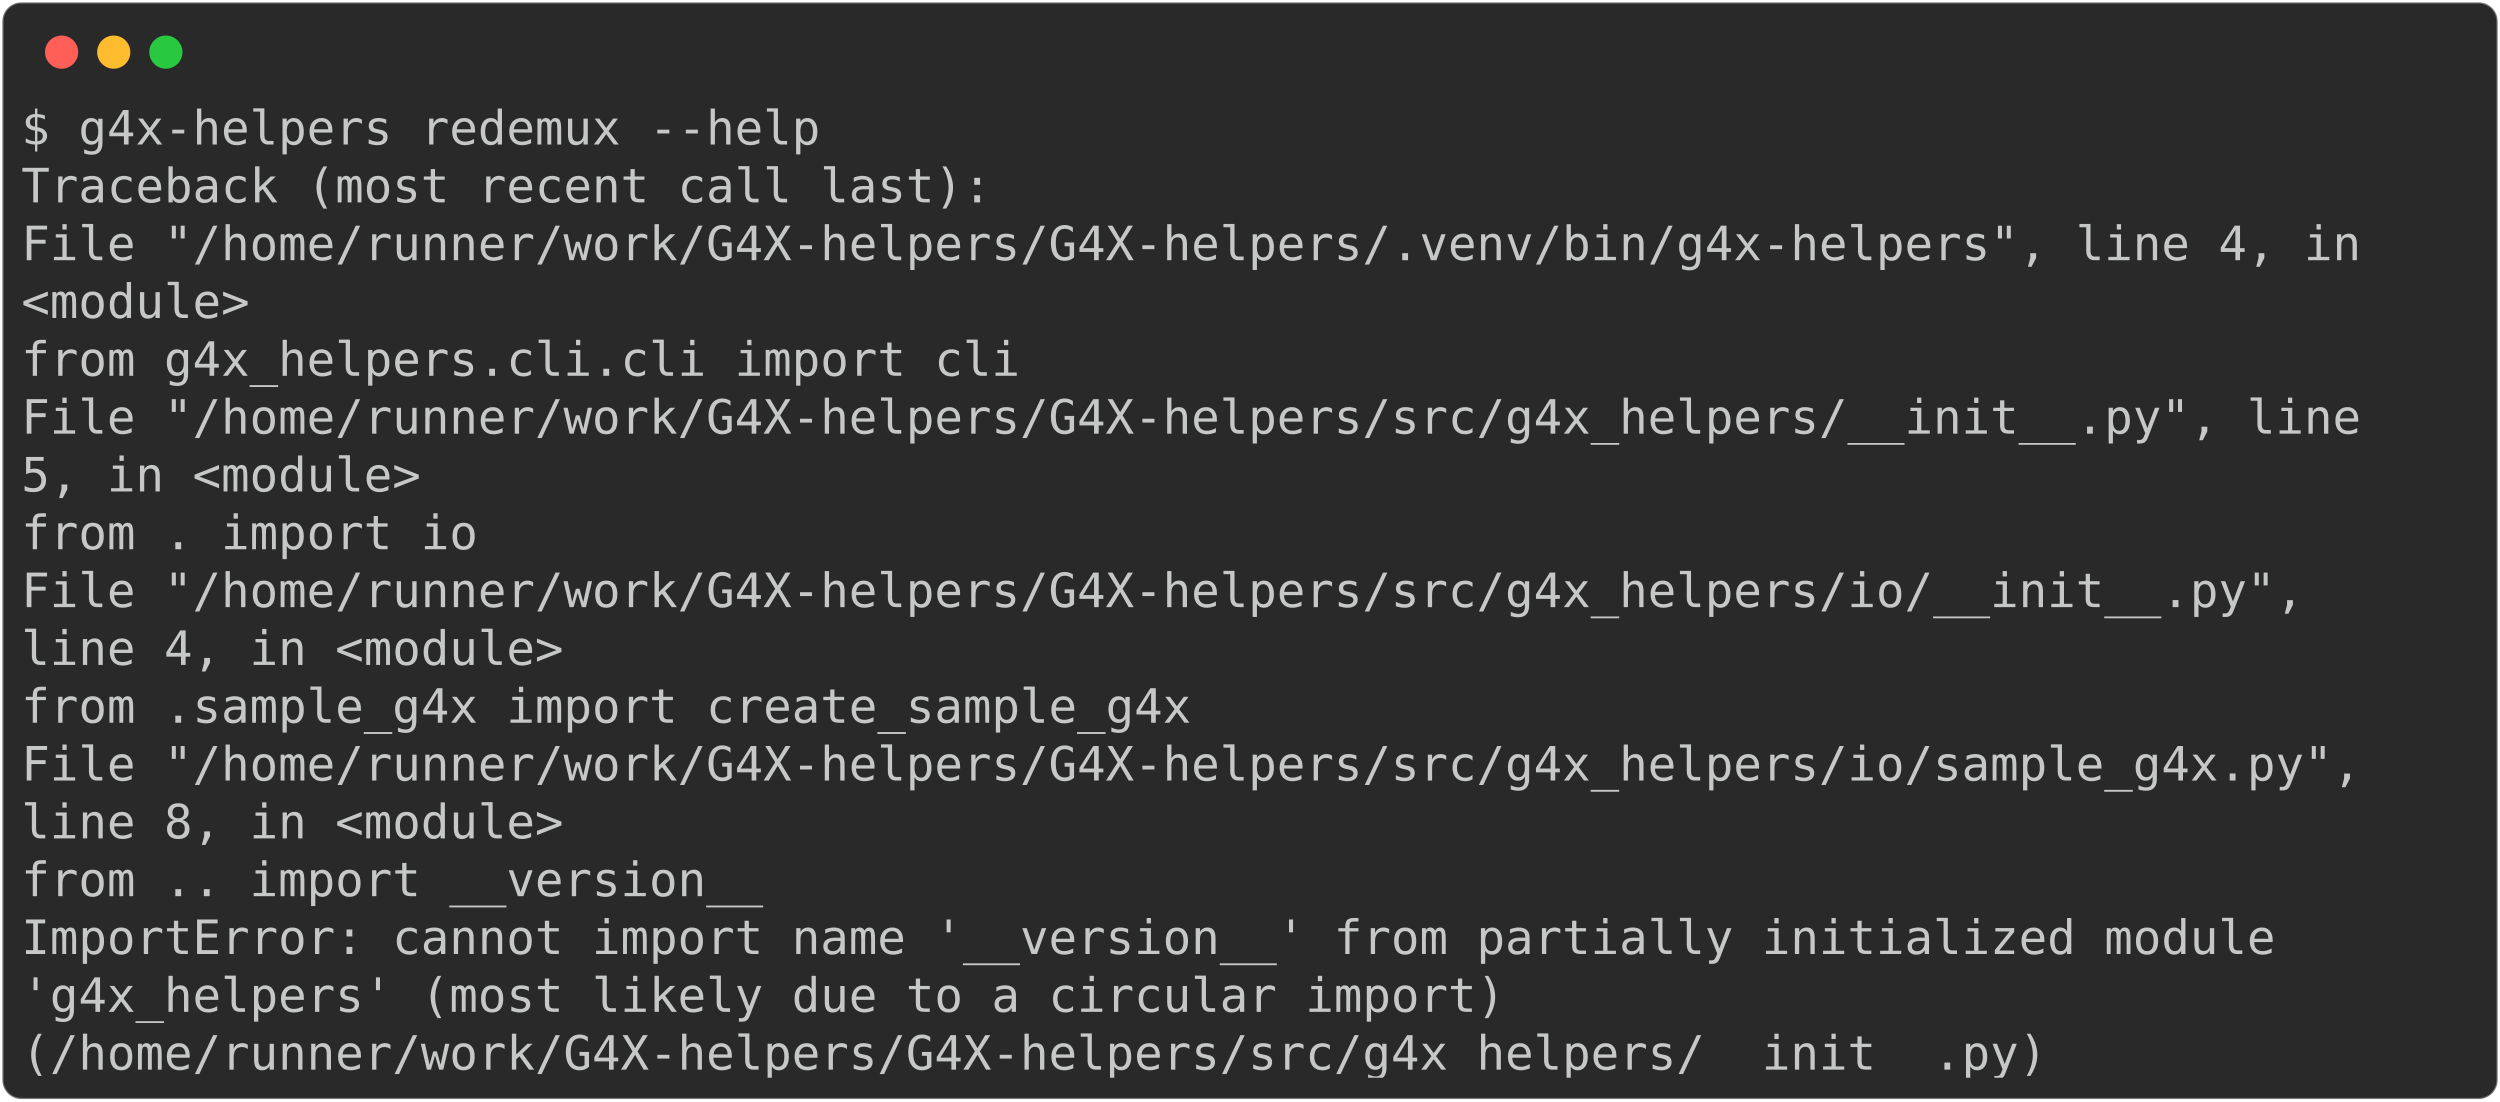
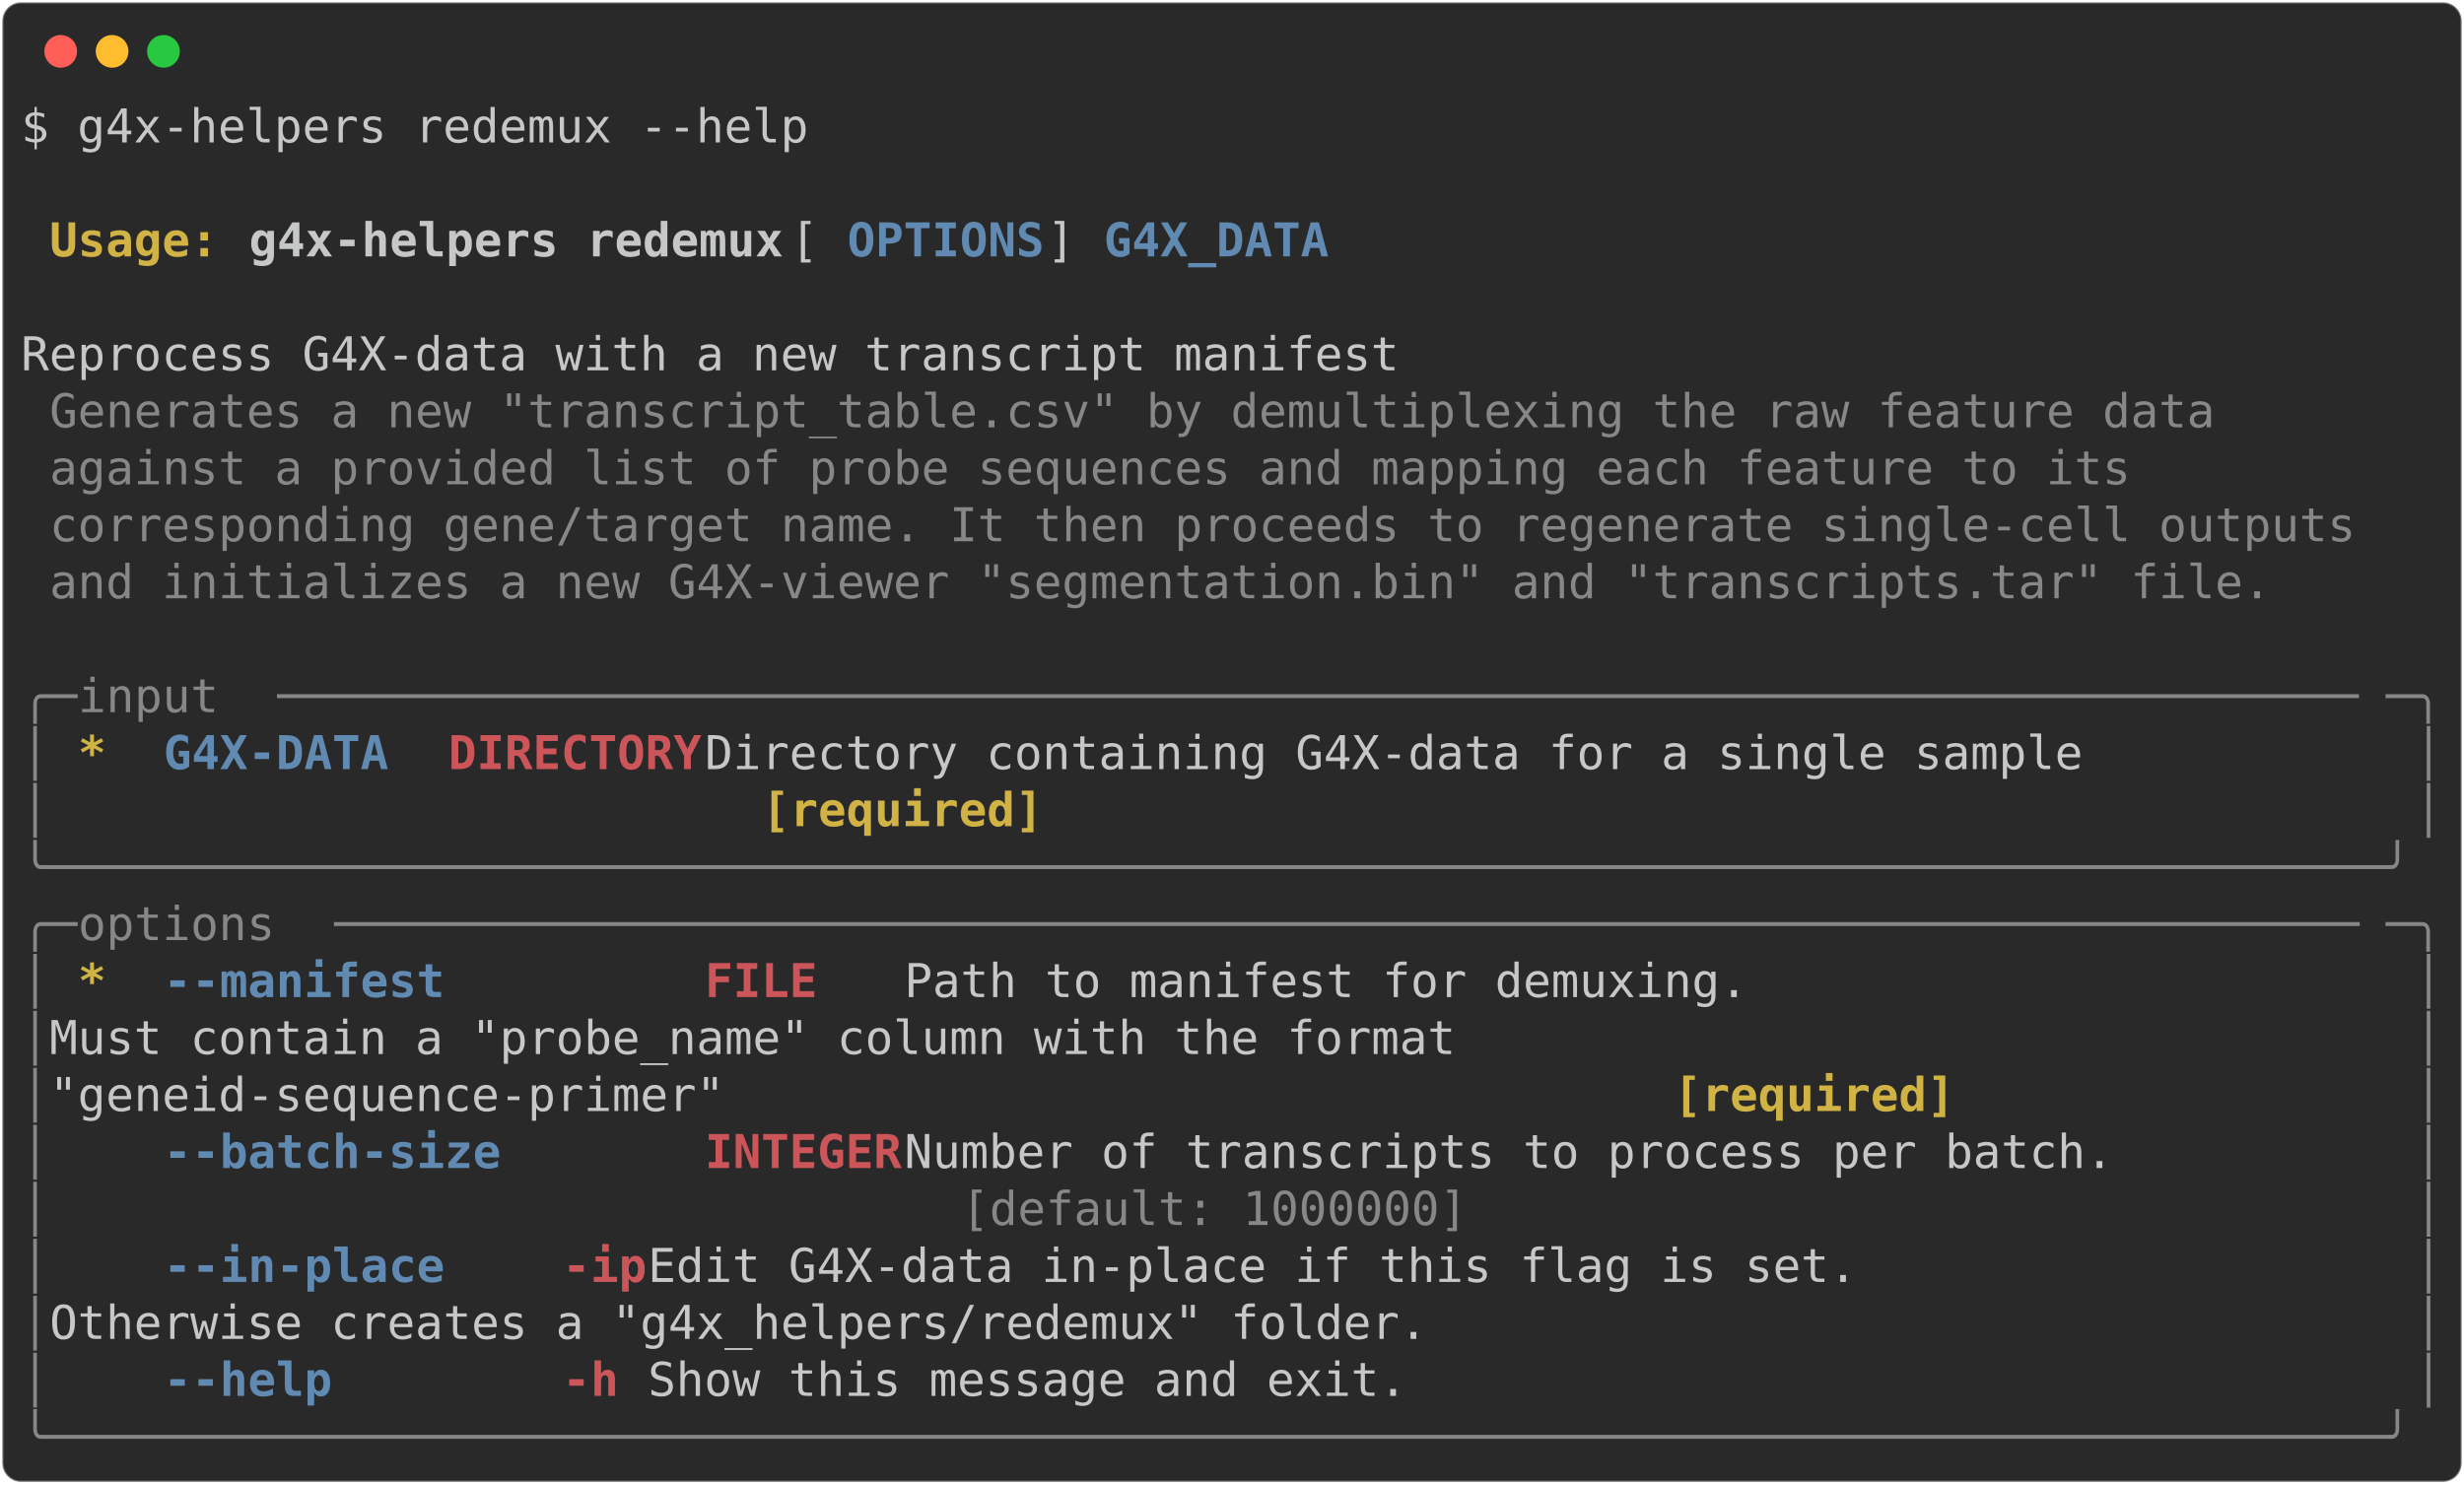
- <svg xmlns="http://www.w3.org/2000/svg" class="rich-terminal" viewBox="0 0 1055 464.8">
+ <svg xmlns="http://www.w3.org/2000/svg" class="rich-terminal" viewBox="0 0 1055 635.6">
  <style>

    @font-face {
        font-family: "Fira Code";
        src: local("FiraCode-Regular"),
                url("https://cdnjs.cloudflare.com/ajax/libs/firacode/6.2.0/woff2/FiraCode-Regular.woff2") format("woff2"),
                url("https://cdnjs.cloudflare.com/ajax/libs/firacode/6.2.0/woff/FiraCode-Regular.woff") format("woff");
        font-style: normal;
        font-weight: 400;
    }
    @font-face {
        font-family: "Fira Code";
        src: local("FiraCode-Bold"),
                url("https://cdnjs.cloudflare.com/ajax/libs/firacode/6.2.0/woff2/FiraCode-Bold.woff2") format("woff2"),
                url("https://cdnjs.cloudflare.com/ajax/libs/firacode/6.2.0/woff/FiraCode-Bold.woff") format("woff");
        font-style: bold;
        font-weight: 700;
    }

-     .terminal-703306019-matrix {
+     .terminal-609794509-matrix {
        font-family: Fira Code, monospace;
        font-size: 20px;
        line-height: 24.4px;
        font-variant-east-asian: full-width;
    }

-     .terminal-703306019-title {
+     .terminal-609794509-title {
        font-size: 18px;
        font-weight: bold;
        font-family: arial;
    }

-     .terminal-703306019-r1 { fill: #c5c8c6 }
+     .terminal-609794509-r1 { fill: #c5c8c6 }
+ .terminal-609794509-r2 { fill: #d0b344;font-weight: bold }
+ .terminal-609794509-r3 { fill: #c5c8c6;font-weight: bold }
+ .terminal-609794509-r4 { fill: #608ab1;font-weight: bold }
+ .terminal-609794509-r5 { fill: #868887 }
+ .terminal-609794509-r6 { fill: #cc555a;font-weight: bold }
    </style>
  <defs>
-     <clipPath id="terminal-703306019-clip-terminal">
-       <rect x="0" y="0" width="1036.0" height="413.8" />
-     </clipPath>
-     <clipPath id="terminal-703306019-line-0">
+     <clipPath id="terminal-609794509-clip-terminal">
+       <rect x="0" y="0" width="1036.0" height="584.6" />
+     </clipPath>
+     <clipPath id="terminal-609794509-line-0">
      <rect x="0" y="1.5" width="1037" height="24.65" />
    </clipPath>
-     <clipPath id="terminal-703306019-line-1">
+     <clipPath id="terminal-609794509-line-1">
      <rect x="0" y="25.9" width="1037" height="24.65" />
    </clipPath>
-     <clipPath id="terminal-703306019-line-2">
+     <clipPath id="terminal-609794509-line-2">
      <rect x="0" y="50.3" width="1037" height="24.65" />
    </clipPath>
-     <clipPath id="terminal-703306019-line-3">
+     <clipPath id="terminal-609794509-line-3">
      <rect x="0" y="74.7" width="1037" height="24.65" />
    </clipPath>
-     <clipPath id="terminal-703306019-line-4">
+     <clipPath id="terminal-609794509-line-4">
      <rect x="0" y="99.1" width="1037" height="24.65" />
    </clipPath>
-     <clipPath id="terminal-703306019-line-5">
+     <clipPath id="terminal-609794509-line-5">
      <rect x="0" y="123.5" width="1037" height="24.65" />
    </clipPath>
-     <clipPath id="terminal-703306019-line-6">
+     <clipPath id="terminal-609794509-line-6">
      <rect x="0" y="147.9" width="1037" height="24.65" />
    </clipPath>
-     <clipPath id="terminal-703306019-line-7">
+     <clipPath id="terminal-609794509-line-7">
      <rect x="0" y="172.3" width="1037" height="24.65" />
    </clipPath>
-     <clipPath id="terminal-703306019-line-8">
+     <clipPath id="terminal-609794509-line-8">
      <rect x="0" y="196.7" width="1037" height="24.65" />
    </clipPath>
-     <clipPath id="terminal-703306019-line-9">
+     <clipPath id="terminal-609794509-line-9">
      <rect x="0" y="221.1" width="1037" height="24.65" />
    </clipPath>
-     <clipPath id="terminal-703306019-line-10">
+     <clipPath id="terminal-609794509-line-10">
      <rect x="0" y="245.5" width="1037" height="24.65" />
    </clipPath>
-     <clipPath id="terminal-703306019-line-11">
+     <clipPath id="terminal-609794509-line-11">
      <rect x="0" y="269.9" width="1037" height="24.65" />
    </clipPath>
-     <clipPath id="terminal-703306019-line-12">
+     <clipPath id="terminal-609794509-line-12">
      <rect x="0" y="294.3" width="1037" height="24.65" />
    </clipPath>
-     <clipPath id="terminal-703306019-line-13">
+     <clipPath id="terminal-609794509-line-13">
      <rect x="0" y="318.7" width="1037" height="24.65" />
    </clipPath>
-     <clipPath id="terminal-703306019-line-14">
+     <clipPath id="terminal-609794509-line-14">
      <rect x="0" y="343.1" width="1037" height="24.65" />
    </clipPath>
-     <clipPath id="terminal-703306019-line-15">
+     <clipPath id="terminal-609794509-line-15">
      <rect x="0" y="367.5" width="1037" height="24.65" />
    </clipPath>
+     <clipPath id="terminal-609794509-line-16">
+       <rect x="0" y="391.9" width="1037" height="24.65" />
+     </clipPath>
+     <clipPath id="terminal-609794509-line-17">
+       <rect x="0" y="416.3" width="1037" height="24.65" />
+     </clipPath>
+     <clipPath id="terminal-609794509-line-18">
+       <rect x="0" y="440.7" width="1037" height="24.65" />
+     </clipPath>
+     <clipPath id="terminal-609794509-line-19">
+       <rect x="0" y="465.1" width="1037" height="24.65" />
+     </clipPath>
+     <clipPath id="terminal-609794509-line-20">
+       <rect x="0" y="489.5" width="1037" height="24.65" />
+     </clipPath>
+     <clipPath id="terminal-609794509-line-21">
+       <rect x="0" y="513.9" width="1037" height="24.65" />
+     </clipPath>
+     <clipPath id="terminal-609794509-line-22">
+       <rect x="0" y="538.3" width="1037" height="24.65" />
+     </clipPath>
  </defs>
-   <rect fill="#292929" stroke="rgba(255,255,255,0.35)" stroke-width="1" x="1" y="1" width="1053" height="462.8" rx="8" />
+   <rect fill="#292929" stroke="rgba(255,255,255,0.35)" stroke-width="1" x="1" y="1" width="1053" height="633.6" rx="8" />
  <g transform="translate(26,22)">
    <circle cx="0" cy="0" r="7" fill="#ff5f57" />
    <circle cx="22" cy="0" r="7" fill="#febc2e" />
    <circle cx="44" cy="0" r="7" fill="#28c840" />
  </g>
-   <g transform="translate(9, 41)" clip-path="url(#terminal-703306019-clip-terminal)">
-     <g class="terminal-703306019-matrix">
-       <text class="terminal-703306019-r1" x="0" y="20" textLength="341.6" clip-path="url(#terminal-703306019-line-0)">$ g4x-helpers redemux --help</text>
-       <text class="terminal-703306019-r1" x="1037" y="20" textLength="12.2" clip-path="url(#terminal-703306019-line-0)">
- </text>
-       <text class="terminal-703306019-r1" x="0" y="44.4" textLength="414.8" clip-path="url(#terminal-703306019-line-1)">Traceback (most recent call last):</text>
-       <text class="terminal-703306019-r1" x="1037" y="44.4" textLength="12.2" clip-path="url(#terminal-703306019-line-1)">
- </text>
-       <text class="terminal-703306019-r1" x="0" y="68.8" textLength="1037" clip-path="url(#terminal-703306019-line-2)">  File "/home/runner/work/G4X-helpers/G4X-helpers/.venv/bin/g4x-helpers", line 4, in </text>
-       <text class="terminal-703306019-r1" x="1037" y="68.8" textLength="12.2" clip-path="url(#terminal-703306019-line-2)">
- </text>
-       <text class="terminal-703306019-r1" x="0" y="93.2" textLength="97.6" clip-path="url(#terminal-703306019-line-3)">&lt;module&gt;</text>
-       <text class="terminal-703306019-r1" x="1037" y="93.2" textLength="12.2" clip-path="url(#terminal-703306019-line-3)">
- </text>
-       <text class="terminal-703306019-r1" x="0" y="117.6" textLength="475.8" clip-path="url(#terminal-703306019-line-4)">    from g4x_helpers.cli.cli import cli</text>
-       <text class="terminal-703306019-r1" x="1037" y="117.6" textLength="12.2" clip-path="url(#terminal-703306019-line-4)">
- </text>
-       <text class="terminal-703306019-r1" x="0" y="142" textLength="1037" clip-path="url(#terminal-703306019-line-5)">  File "/home/runner/work/G4X-helpers/G4X-helpers/src/g4x_helpers/__init__.py", line </text>
-       <text class="terminal-703306019-r1" x="1037" y="142" textLength="12.2" clip-path="url(#terminal-703306019-line-5)">
- </text>
-       <text class="terminal-703306019-r1" x="0" y="166.4" textLength="170.8" clip-path="url(#terminal-703306019-line-6)">5, in &lt;module&gt;</text>
-       <text class="terminal-703306019-r1" x="1037" y="166.4" textLength="12.2" clip-path="url(#terminal-703306019-line-6)">
- </text>
-       <text class="terminal-703306019-r1" x="0" y="190.8" textLength="244" clip-path="url(#terminal-703306019-line-7)">    from . import io</text>
-       <text class="terminal-703306019-r1" x="1037" y="190.8" textLength="12.2" clip-path="url(#terminal-703306019-line-7)">
- </text>
-       <text class="terminal-703306019-r1" x="0" y="215.2" textLength="1012.6" clip-path="url(#terminal-703306019-line-8)">  File "/home/runner/work/G4X-helpers/G4X-helpers/src/g4x_helpers/io/__init__.py", </text>
-       <text class="terminal-703306019-r1" x="1037" y="215.2" textLength="12.2" clip-path="url(#terminal-703306019-line-8)">
- </text>
-       <text class="terminal-703306019-r1" x="0" y="239.6" textLength="231.8" clip-path="url(#terminal-703306019-line-9)">line 4, in &lt;module&gt;</text>
-       <text class="terminal-703306019-r1" x="1037" y="239.6" textLength="12.2" clip-path="url(#terminal-703306019-line-9)">
- </text>
-       <text class="terminal-703306019-r1" x="0" y="264" textLength="549" clip-path="url(#terminal-703306019-line-10)">    from .sample_g4x import create_sample_g4x</text>
-       <text class="terminal-703306019-r1" x="1037" y="264" textLength="12.2" clip-path="url(#terminal-703306019-line-10)">
- </text>
-       <text class="terminal-703306019-r1" x="0" y="288.4" textLength="1037" clip-path="url(#terminal-703306019-line-11)">  File "/home/runner/work/G4X-helpers/G4X-helpers/src/g4x_helpers/io/sample_g4x.py", </text>
-       <text class="terminal-703306019-r1" x="1037" y="288.4" textLength="12.2" clip-path="url(#terminal-703306019-line-11)">
- </text>
-       <text class="terminal-703306019-r1" x="0" y="312.8" textLength="231.8" clip-path="url(#terminal-703306019-line-12)">line 8, in &lt;module&gt;</text>
-       <text class="terminal-703306019-r1" x="1037" y="312.8" textLength="12.2" clip-path="url(#terminal-703306019-line-12)">
- </text>
-       <text class="terminal-703306019-r1" x="0" y="337.2" textLength="366" clip-path="url(#terminal-703306019-line-13)">    from .. import __version__</text>
-       <text class="terminal-703306019-r1" x="1037" y="337.2" textLength="12.2" clip-path="url(#terminal-703306019-line-13)">
- </text>
-       <text class="terminal-703306019-r1" x="0" y="361.6" textLength="976" clip-path="url(#terminal-703306019-line-14)">ImportError: cannot import name '__version__' from partially initialized module </text>
-       <text class="terminal-703306019-r1" x="1037" y="361.6" textLength="12.2" clip-path="url(#terminal-703306019-line-14)">
- </text>
-       <text class="terminal-703306019-r1" x="0" y="386" textLength="646.6" clip-path="url(#terminal-703306019-line-15)">'g4x_helpers' (most likely due to a circular import) </text>
-       <text class="terminal-703306019-r1" x="1037" y="386" textLength="12.2" clip-path="url(#terminal-703306019-line-15)">
- </text>
-       <text class="terminal-703306019-r1" x="0" y="410.4" textLength="866.2" clip-path="url(#terminal-703306019-line-16)">(/home/runner/work/G4X-helpers/G4X-helpers/src/g4x_helpers/__init__.py)</text>
-       <text class="terminal-703306019-r1" x="1037" y="410.4" textLength="12.2" clip-path="url(#terminal-703306019-line-16)">
+   <g transform="translate(9, 41)" clip-path="url(#terminal-609794509-clip-terminal)">
+     <g class="terminal-609794509-matrix">
+       <text class="terminal-609794509-r1" x="0" y="20" textLength="341.6" clip-path="url(#terminal-609794509-line-0)">$ g4x-helpers redemux --help</text>
+       <text class="terminal-609794509-r1" x="1037" y="20" textLength="12.2" clip-path="url(#terminal-609794509-line-0)">
+ </text>
+       <text class="terminal-609794509-r1" x="1037" y="44.4" textLength="12.2" clip-path="url(#terminal-609794509-line-1)">
+ </text>
+       <text class="terminal-609794509-r2" x="12.2" y="68.8" textLength="73.2" clip-path="url(#terminal-609794509-line-2)">Usage:</text>
+       <text class="terminal-609794509-r3" x="97.6" y="68.8" textLength="231.8" clip-path="url(#terminal-609794509-line-2)">g4x-helpers redemux</text>
+       <text class="terminal-609794509-r1" x="329.4" y="68.8" textLength="24.4" clip-path="url(#terminal-609794509-line-2)"> [</text>
+       <text class="terminal-609794509-r4" x="353.8" y="68.8" textLength="85.4" clip-path="url(#terminal-609794509-line-2)">OPTIONS</text>
+       <text class="terminal-609794509-r1" x="439.2" y="68.8" textLength="24.4" clip-path="url(#terminal-609794509-line-2)">] </text>
+       <text class="terminal-609794509-r4" x="463.6" y="68.8" textLength="97.6" clip-path="url(#terminal-609794509-line-2)">G4X_DATA</text>
+       <text class="terminal-609794509-r1" x="1037" y="68.8" textLength="12.2" clip-path="url(#terminal-609794509-line-2)">
+ </text>
+       <text class="terminal-609794509-r1" x="1037" y="93.2" textLength="12.2" clip-path="url(#terminal-609794509-line-3)">
+ </text>
+       <text class="terminal-609794509-r1" x="0" y="117.6" textLength="1037" clip-path="url(#terminal-609794509-line-4)"> Reprocess G4X-data with a new transcript manifest                                   </text>
+       <text class="terminal-609794509-r1" x="1037" y="117.6" textLength="12.2" clip-path="url(#terminal-609794509-line-4)">
+ </text>
+       <text class="terminal-609794509-r5" x="12.2" y="142" textLength="951.6" clip-path="url(#terminal-609794509-line-5)">Generates a new "transcript_table.csv" by demultiplexing the raw feature data </text>
+       <text class="terminal-609794509-r1" x="1037" y="142" textLength="12.2" clip-path="url(#terminal-609794509-line-5)">
+ </text>
+       <text class="terminal-609794509-r5" x="12.2" y="166.4" textLength="915" clip-path="url(#terminal-609794509-line-6)">against a provided list of probe sequences and mapping each feature to its </text>
+       <text class="terminal-609794509-r1" x="1037" y="166.4" textLength="12.2" clip-path="url(#terminal-609794509-line-6)">
+ </text>
+       <text class="terminal-609794509-r5" x="12.2" y="190.8" textLength="1012.6" clip-path="url(#terminal-609794509-line-7)">corresponding gene/target name. It then proceeds to regenerate single-cell outputs </text>
+       <text class="terminal-609794509-r1" x="1037" y="190.8" textLength="12.2" clip-path="url(#terminal-609794509-line-7)">
+ </text>
+       <text class="terminal-609794509-r5" x="12.2" y="215.2" textLength="963.8" clip-path="url(#terminal-609794509-line-8)">and initializes a new G4X-viewer "segmentation.bin" and "transcripts.tar" file.</text>
+       <text class="terminal-609794509-r1" x="1037" y="215.2" textLength="12.2" clip-path="url(#terminal-609794509-line-8)">
+ </text>
+       <text class="terminal-609794509-r1" x="1037" y="239.6" textLength="12.2" clip-path="url(#terminal-609794509-line-9)">
+ </text>
+       <text class="terminal-609794509-r5" x="0" y="264" textLength="24.4" clip-path="url(#terminal-609794509-line-10)">╭─</text>
+       <text class="terminal-609794509-r5" x="24.4" y="264" textLength="85.4" clip-path="url(#terminal-609794509-line-10)"> input </text>
+       <text class="terminal-609794509-r5" x="109.8" y="264" textLength="902.8" clip-path="url(#terminal-609794509-line-10)">──────────────────────────────────────────────────────────────────────────</text>
+       <text class="terminal-609794509-r5" x="1012.6" y="264" textLength="24.4" clip-path="url(#terminal-609794509-line-10)">─╮</text>
+       <text class="terminal-609794509-r1" x="1037" y="264" textLength="12.2" clip-path="url(#terminal-609794509-line-10)">
+ </text>
+       <text class="terminal-609794509-r5" x="0" y="288.4" textLength="12.2" clip-path="url(#terminal-609794509-line-11)">│</text>
+       <text class="terminal-609794509-r2" x="24.4" y="288.4" textLength="12.2" clip-path="url(#terminal-609794509-line-11)">*</text>
+       <text class="terminal-609794509-r4" x="61" y="288.4" textLength="97.6" clip-path="url(#terminal-609794509-line-11)">G4X-DATA</text>
+       <text class="terminal-609794509-r6" x="183" y="288.4" textLength="109.8" clip-path="url(#terminal-609794509-line-11)">DIRECTORY</text>
+       <text class="terminal-609794509-r1" x="292.8" y="288.4" textLength="732" clip-path="url(#terminal-609794509-line-11)">  Directory containing G4X-data for a single sample         </text>
+       <text class="terminal-609794509-r5" x="1024.8" y="288.4" textLength="12.2" clip-path="url(#terminal-609794509-line-11)">│</text>
+       <text class="terminal-609794509-r1" x="1037" y="288.4" textLength="12.2" clip-path="url(#terminal-609794509-line-11)">
+ </text>
+       <text class="terminal-609794509-r5" x="0" y="312.8" textLength="12.2" clip-path="url(#terminal-609794509-line-12)">│</text>
+       <text class="terminal-609794509-r2" x="317.2" y="312.8" textLength="122" clip-path="url(#terminal-609794509-line-12)">[required]</text>
+       <text class="terminal-609794509-r5" x="1024.8" y="312.8" textLength="12.2" clip-path="url(#terminal-609794509-line-12)">│</text>
+       <text class="terminal-609794509-r1" x="1037" y="312.8" textLength="12.2" clip-path="url(#terminal-609794509-line-12)">
+ </text>
+       <text class="terminal-609794509-r5" x="0" y="337.2" textLength="1037" clip-path="url(#terminal-609794509-line-13)">╰───────────────────────────────────────────────────────────────────────────────────╯</text>
+       <text class="terminal-609794509-r1" x="1037" y="337.2" textLength="12.2" clip-path="url(#terminal-609794509-line-13)">
+ </text>
+       <text class="terminal-609794509-r5" x="0" y="361.6" textLength="24.4" clip-path="url(#terminal-609794509-line-14)">╭─</text>
+       <text class="terminal-609794509-r5" x="24.4" y="361.6" textLength="109.8" clip-path="url(#terminal-609794509-line-14)"> options </text>
+       <text class="terminal-609794509-r5" x="134.2" y="361.6" textLength="878.4" clip-path="url(#terminal-609794509-line-14)">────────────────────────────────────────────────────────────────────────</text>
+       <text class="terminal-609794509-r5" x="1012.6" y="361.6" textLength="24.4" clip-path="url(#terminal-609794509-line-14)">─╮</text>
+       <text class="terminal-609794509-r1" x="1037" y="361.6" textLength="12.2" clip-path="url(#terminal-609794509-line-14)">
+ </text>
+       <text class="terminal-609794509-r5" x="0" y="386" textLength="12.2" clip-path="url(#terminal-609794509-line-15)">│</text>
+       <text class="terminal-609794509-r2" x="24.4" y="386" textLength="12.2" clip-path="url(#terminal-609794509-line-15)">*</text>
+       <text class="terminal-609794509-r4" x="61" y="386" textLength="146.4" clip-path="url(#terminal-609794509-line-15)">--manifest  </text>
+       <text class="terminal-609794509-r6" x="292.8" y="386" textLength="85.4" clip-path="url(#terminal-609794509-line-15)">FILE   </text>
+       <text class="terminal-609794509-r1" x="378.2" y="386" textLength="646.6" clip-path="url(#terminal-609794509-line-15)">  Path to manifest for demuxing.                     </text>
+       <text class="terminal-609794509-r5" x="1024.8" y="386" textLength="12.2" clip-path="url(#terminal-609794509-line-15)">│</text>
+       <text class="terminal-609794509-r1" x="1037" y="386" textLength="12.2" clip-path="url(#terminal-609794509-line-15)">
+ </text>
+       <text class="terminal-609794509-r5" x="0" y="410.4" textLength="12.2" clip-path="url(#terminal-609794509-line-16)">│</text>
+       <text class="terminal-609794509-r1" x="12.2" y="410.4" textLength="1012.6" clip-path="url(#terminal-609794509-line-16)">                                Must contain a "probe_name" column with the format </text>
+       <text class="terminal-609794509-r5" x="1024.8" y="410.4" textLength="12.2" clip-path="url(#terminal-609794509-line-16)">│</text>
+       <text class="terminal-609794509-r1" x="1037" y="410.4" textLength="12.2" clip-path="url(#terminal-609794509-line-16)">
+ </text>
+       <text class="terminal-609794509-r5" x="0" y="434.8" textLength="12.2" clip-path="url(#terminal-609794509-line-17)">│</text>
+       <text class="terminal-609794509-r1" x="12.2" y="434.8" textLength="695.4" clip-path="url(#terminal-609794509-line-17)">                                "geneid-sequence-primer" </text>
+       <text class="terminal-609794509-r2" x="707.6" y="434.8" textLength="122" clip-path="url(#terminal-609794509-line-17)">[required]</text>
+       <text class="terminal-609794509-r5" x="1024.8" y="434.8" textLength="12.2" clip-path="url(#terminal-609794509-line-17)">│</text>
+       <text class="terminal-609794509-r1" x="1037" y="434.8" textLength="12.2" clip-path="url(#terminal-609794509-line-17)">
+ </text>
+       <text class="terminal-609794509-r5" x="0" y="459.2" textLength="12.2" clip-path="url(#terminal-609794509-line-18)">│</text>
+       <text class="terminal-609794509-r4" x="61" y="459.2" textLength="146.4" clip-path="url(#terminal-609794509-line-18)">--batch-size</text>
+       <text class="terminal-609794509-r6" x="292.8" y="459.2" textLength="85.4" clip-path="url(#terminal-609794509-line-18)">INTEGER</text>
+       <text class="terminal-609794509-r1" x="378.2" y="459.2" textLength="646.6" clip-path="url(#terminal-609794509-line-18)">  Number of transcripts to process per batch.        </text>
+       <text class="terminal-609794509-r5" x="1024.8" y="459.2" textLength="12.2" clip-path="url(#terminal-609794509-line-18)">│</text>
+       <text class="terminal-609794509-r1" x="1037" y="459.2" textLength="12.2" clip-path="url(#terminal-609794509-line-18)">
+ </text>
+       <text class="terminal-609794509-r5" x="0" y="483.6" textLength="12.2" clip-path="url(#terminal-609794509-line-19)">│</text>
+       <text class="terminal-609794509-r5" x="402.6" y="483.6" textLength="219.6" clip-path="url(#terminal-609794509-line-19)">[default: 1000000]</text>
+       <text class="terminal-609794509-r5" x="1024.8" y="483.6" textLength="12.2" clip-path="url(#terminal-609794509-line-19)">│</text>
+       <text class="terminal-609794509-r1" x="1037" y="483.6" textLength="12.2" clip-path="url(#terminal-609794509-line-19)">
+ </text>
+       <text class="terminal-609794509-r5" x="0" y="508" textLength="12.2" clip-path="url(#terminal-609794509-line-20)">│</text>
+       <text class="terminal-609794509-r4" x="61" y="508" textLength="146.4" clip-path="url(#terminal-609794509-line-20)">--in-place  </text>
+       <text class="terminal-609794509-r6" x="231.8" y="508" textLength="36.6" clip-path="url(#terminal-609794509-line-20)">-ip</text>
+       <text class="terminal-609794509-r1" x="268.4" y="508" textLength="756.4" clip-path="url(#terminal-609794509-line-20)">           Edit G4X-data in-place if this flag is set.        </text>
+       <text class="terminal-609794509-r5" x="1024.8" y="508" textLength="12.2" clip-path="url(#terminal-609794509-line-20)">│</text>
+       <text class="terminal-609794509-r1" x="1037" y="508" textLength="12.2" clip-path="url(#terminal-609794509-line-20)">
+ </text>
+       <text class="terminal-609794509-r5" x="0" y="532.4" textLength="12.2" clip-path="url(#terminal-609794509-line-21)">│</text>
+       <text class="terminal-609794509-r1" x="12.2" y="532.4" textLength="1012.6" clip-path="url(#terminal-609794509-line-21)">                                Otherwise creates a "g4x_helpers/redemux" folder.  </text>
+       <text class="terminal-609794509-r5" x="1024.8" y="532.4" textLength="12.2" clip-path="url(#terminal-609794509-line-21)">│</text>
+       <text class="terminal-609794509-r1" x="1037" y="532.4" textLength="12.2" clip-path="url(#terminal-609794509-line-21)">
+ </text>
+       <text class="terminal-609794509-r5" x="0" y="556.8" textLength="12.2" clip-path="url(#terminal-609794509-line-22)">│</text>
+       <text class="terminal-609794509-r4" x="61" y="556.8" textLength="146.4" clip-path="url(#terminal-609794509-line-22)">--help      </text>
+       <text class="terminal-609794509-r6" x="231.8" y="556.8" textLength="36.6" clip-path="url(#terminal-609794509-line-22)">-h </text>
+       <text class="terminal-609794509-r1" x="268.4" y="556.8" textLength="756.4" clip-path="url(#terminal-609794509-line-22)">           Show this message and exit.                        </text>
+       <text class="terminal-609794509-r5" x="1024.8" y="556.8" textLength="12.2" clip-path="url(#terminal-609794509-line-22)">│</text>
+       <text class="terminal-609794509-r1" x="1037" y="556.8" textLength="12.2" clip-path="url(#terminal-609794509-line-22)">
+ </text>
+       <text class="terminal-609794509-r5" x="0" y="581.2" textLength="1037" clip-path="url(#terminal-609794509-line-23)">╰───────────────────────────────────────────────────────────────────────────────────╯</text>
+       <text class="terminal-609794509-r1" x="1037" y="581.2" textLength="12.2" clip-path="url(#terminal-609794509-line-23)">
</text>
    </g>
  </g>
</svg>
